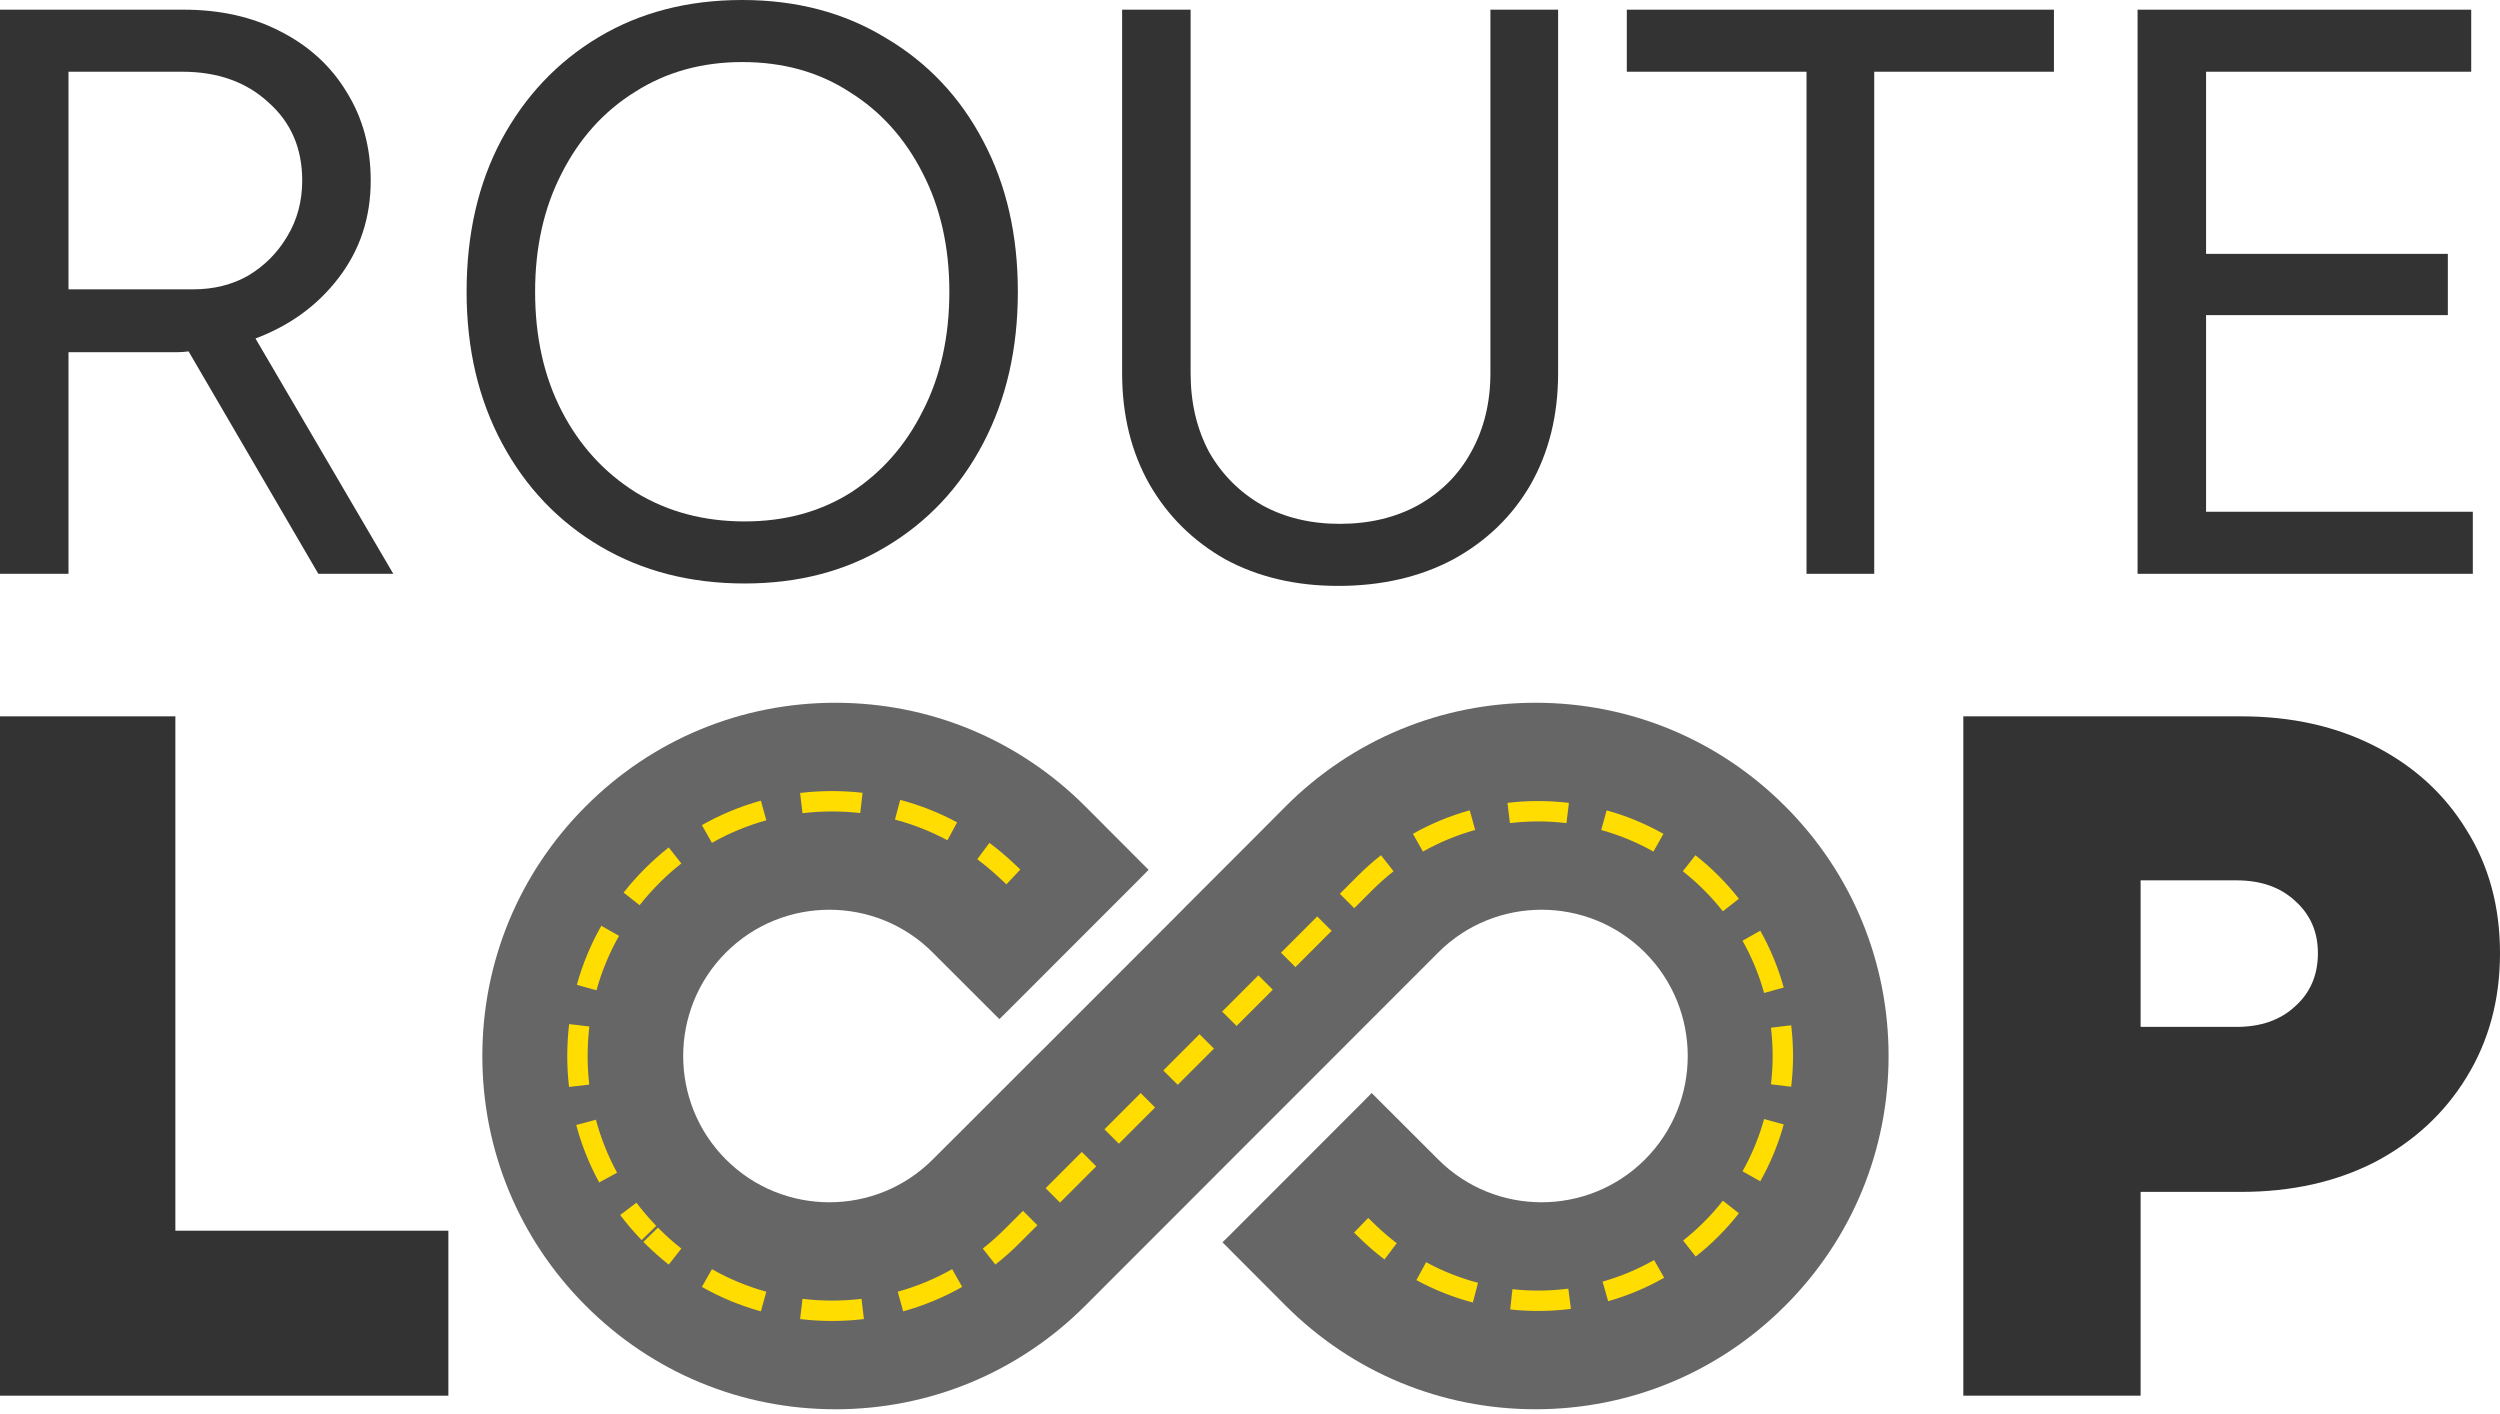
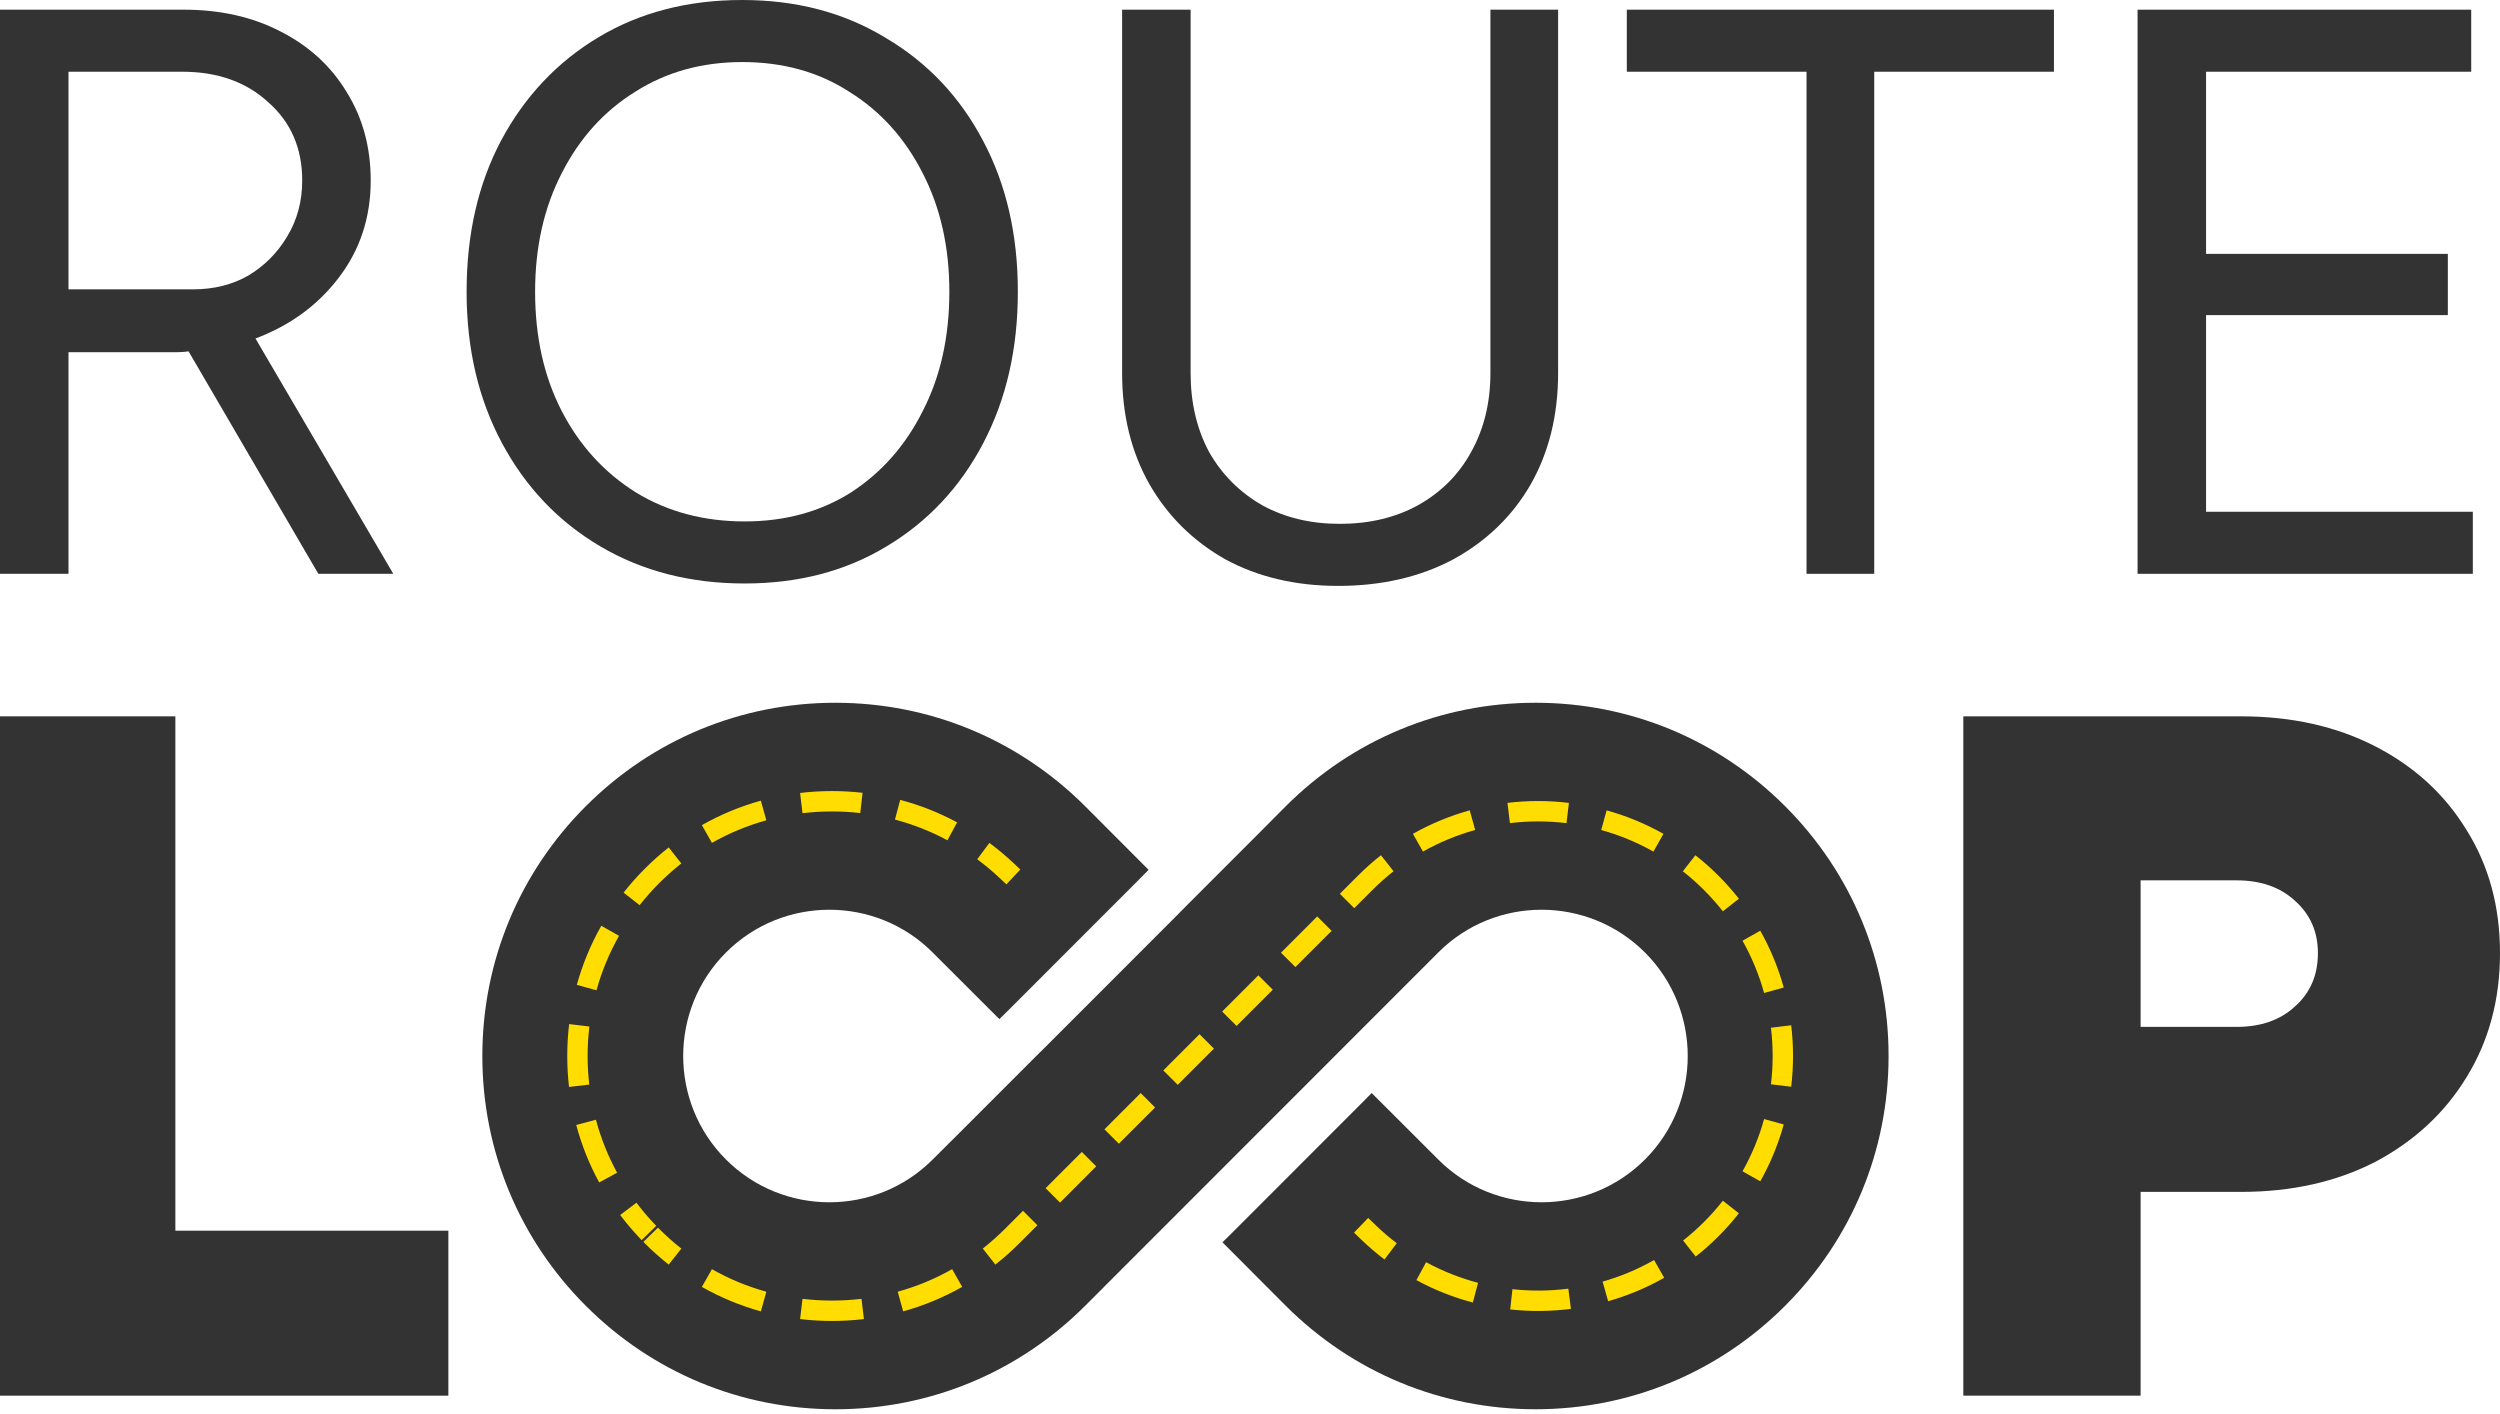
<svg xmlns="http://www.w3.org/2000/svg" width="368" height="208" viewBox="0 0 368 208" fill="none">
  <path d="M289 205.445V105.445H329.911C337.34 105.445 343.924 106.921 349.661 109.873C355.398 112.826 359.865 116.921 363.063 122.159C366.354 127.397 368 133.445 368 140.302C368 147.159 366.354 153.254 363.063 158.587C359.865 163.826 355.398 167.968 349.661 171.016C343.924 173.968 337.34 175.445 329.911 175.445H315.098V205.445H289ZM315.098 151.159H329.205C332.779 151.159 335.648 150.159 337.811 148.159C340.068 146.159 341.196 143.54 341.196 140.302C341.196 137.159 340.068 134.587 337.811 132.587C335.648 130.587 332.779 129.587 329.205 129.587H315.098V151.159Z" fill="#333333" />
  <path d="M0 205.445V105.445H25.814V181.159H66V205.445H0Z" fill="#333333" />
-   <path d="M277.999 155.444C277.999 169.329 272.59 182.388 262.774 192.209C252.957 202.031 239.906 207.443 226.028 207.443C212.15 207.443 199.099 202.031 189.263 192.209L179.947 182.868L181.314 181.52L200.562 162.261L201.91 160.894L211.707 170.677C220.08 179.074 233.747 179.074 242.14 170.677C250.534 162.281 250.533 148.607 242.14 140.21C233.748 131.814 220.082 131.814 211.707 140.21L159.736 192.211C149.9 202.033 136.849 207.445 122.971 207.445C109.093 207.445 96.041 202.033 86.226 192.211C76.409 182.388 71 169.331 71 155.445C71 141.559 76.409 128.501 86.226 118.68C96.042 108.858 109.093 103.446 122.971 103.446C136.849 103.446 149.9 108.858 159.736 118.68L169.071 128.04L167.724 129.407L148.475 148.666L147.109 150.014L137.292 140.211C133.115 136.013 127.591 133.914 122.086 133.914C116.561 133.914 111.056 136.013 106.86 140.211C98.468 148.608 98.468 162.282 106.86 170.678C115.252 179.074 128.919 179.075 137.293 170.678L142.047 165.941C142.067 165.902 142.105 165.883 142.124 165.864L152.538 155.444L153.905 154.096L173.153 134.837L174.501 133.47L184.914 123.05C184.933 123.031 184.953 122.993 184.991 122.973L189.264 118.679C199.1 108.856 212.151 103.445 226.029 103.445C239.907 103.445 252.959 108.856 262.774 118.679C272.591 128.501 277.999 141.558 277.999 155.444Z" fill="#666666" />
+   <path d="M277.999 155.444C277.999 169.329 272.59 182.388 262.773 192.209C252.957 202.031 239.906 207.443 226.028 207.443C212.15 207.443 199.099 202.031 189.263 192.209L179.947 182.868L181.314 181.52L200.562 162.261L201.91 160.894L211.707 170.677C220.08 179.074 233.747 179.074 242.14 170.677C250.534 162.281 250.533 148.607 242.14 140.21C233.748 131.814 220.082 131.814 211.707 140.21L159.736 192.211C149.9 202.033 136.849 207.445 122.971 207.445C109.093 207.445 96.041 202.033 86.226 192.211C76.409 182.388 71 169.331 71 155.445C71 141.559 76.409 128.501 86.226 118.68C96.042 108.858 109.093 103.446 122.971 103.446C136.849 103.446 149.9 108.858 159.736 118.68L169.071 128.04L167.724 129.407L148.475 148.666L147.109 150.014L137.292 140.211C133.115 136.013 127.591 133.914 122.086 133.914C116.561 133.914 111.056 136.013 106.86 140.211C98.468 148.608 98.468 162.282 106.86 170.678C115.252 179.074 128.919 179.075 137.293 170.678L142.047 165.941C142.067 165.902 142.105 165.883 142.124 165.864L152.538 155.444L153.905 154.096L173.153 134.837L174.501 133.47L184.914 123.05C184.933 123.031 184.953 122.993 184.991 122.973L189.264 118.679C199.1 108.856 212.151 103.445 226.029 103.445C239.907 103.445 252.959 108.856 262.774 118.679C272.591 128.501 277.999 141.558 277.999 155.444Z" fill="#333333" />
  <path d="M127.169 194.167C125.622 194.351 124.054 194.445 122.471 194.445C120.889 194.445 119.322 194.351 117.775 194.167L118.129 191.189C119.557 191.359 121.006 191.445 122.471 191.445C123.936 191.445 125.386 191.359 126.814 191.189L127.169 194.167ZM104.797 186.822C107.322 188.254 110.006 189.368 112.803 190.143L112.002 193.033C108.968 192.193 106.056 190.985 103.316 189.431L104.797 186.822ZM141.636 189.428C138.893 190.983 135.98 192.192 132.945 193.032L132.145 190.141C134.941 189.366 137.627 188.253 140.155 186.819L141.636 189.428ZM231.239 192.665C228.275 193.047 225.273 193.075 222.304 192.75L222.63 189.768C225.364 190.067 228.127 190.041 230.856 189.69L231.239 192.665ZM209.927 185.795C212.366 187.123 214.934 188.134 217.568 188.829L216.803 191.73C213.939 190.974 211.147 189.875 208.493 188.431L209.927 185.795ZM244.966 188.086C242.338 189.58 239.567 190.731 236.72 191.54L235.899 188.655C238.519 187.91 241.067 186.851 243.482 185.478L244.966 188.086ZM97.043 180.901C98.079 181.937 99.164 182.901 100.293 183.791L98.436 186.148C97.213 185.184 96.04 184.141 94.922 183.022L95.982 181.961L96.058 181.885L95.981 181.96L94.921 183.021L94.907 183.007L94.706 182.8L96.853 180.706L97.043 180.901ZM152.706 180.354L150.039 183.022C148.918 184.14 147.744 185.183 146.521 186.146L144.664 183.788C145.794 182.898 146.882 181.935 147.92 180.899L150.584 178.234L152.706 180.354ZM202.476 180.321C203.477 181.288 204.523 182.182 205.605 183.003L203.793 185.393C202.616 184.5 201.479 183.529 200.392 182.479L199.312 181.437L201.396 179.279L202.476 180.321ZM255.964 178.596C255.041 179.772 254.038 180.906 252.956 181.989C251.887 183.058 250.769 184.049 249.608 184.963L247.753 182.606C248.82 181.765 249.85 180.853 250.835 179.867C251.832 178.87 252.755 177.826 253.604 176.744L255.964 178.596ZM93.686 177.04C94.521 178.149 95.426 179.218 96.399 180.24L96.601 180.448L94.453 182.541L94.251 182.334L94.245 182.328L94.239 182.322C93.183 181.212 92.199 180.052 91.29 178.847L93.686 177.04ZM161.367 171.687L156.037 177.021L153.915 174.9L159.246 169.567L161.367 171.687ZM87.72 164.821C88.446 167.539 89.49 170.153 90.835 172.62L88.2 174.056C86.741 171.379 85.609 168.543 84.821 165.595L87.72 164.821ZM262.566 165.523C261.766 168.41 260.615 171.221 259.112 173.887L256.499 172.414C257.88 169.964 258.939 167.379 259.675 164.722L262.566 165.523ZM170.029 163.021L164.699 168.354L162.577 166.234L167.907 160.9L170.029 163.021ZM86.756 151.1C86.586 152.529 86.5 153.98 86.5 155.446L86.504 155.977C86.522 157.215 86.6 158.441 86.739 159.653L83.759 159.995C83.587 158.497 83.5 156.978 83.5 155.446C83.5 153.862 83.593 152.294 83.776 150.746L86.756 151.1ZM263.663 150.921C264.025 153.925 264.025 156.964 263.663 159.967L260.685 159.609C261.018 156.843 261.018 154.045 260.685 151.28L263.663 150.921ZM178.691 154.354L173.361 159.687L171.239 157.567L176.569 152.234L178.691 154.354ZM187.354 145.687L182.023 151.021L179.901 148.9L185.231 143.567L187.354 145.687ZM259.112 137.001C260.615 139.667 261.766 142.478 262.566 145.365L259.675 146.167C258.939 143.51 257.88 140.925 256.499 138.474L259.112 137.001ZM91.12 137.755C89.688 140.283 88.576 142.969 87.802 145.769L84.91 144.97C85.75 141.933 86.957 139.017 88.511 136.276L91.12 137.755ZM196.016 137.021L190.685 142.354L188.563 140.234L193.894 134.9L196.016 137.021ZM249.566 125.892C250.742 126.815 251.874 127.817 252.956 128.9C254.038 129.982 255.041 131.116 255.964 132.292L253.604 134.144C252.755 133.062 251.832 132.018 250.835 131.021C249.838 130.024 248.795 129.1 247.714 128.251L249.566 125.892ZM205.132 128.248C204.051 129.098 203.009 130.022 202.013 131.02L199.347 133.687L197.225 131.567L199.891 128.9C200.972 127.817 202.104 126.813 203.278 125.89L205.132 128.248ZM97.041 129.991C96.005 131.028 95.041 132.115 94.15 133.245L91.793 131.389C92.757 130.165 93.801 128.99 94.92 127.87L97.041 129.991ZM145.639 124.073C146.836 124.963 147.991 125.927 149.097 126.961L150.192 127.987L148.143 130.177L147.048 129.153C146.024 128.195 144.956 127.304 143.85 126.482L145.639 124.073ZM100.292 127.099C99.304 127.878 98.35 128.714 97.434 129.605L97.042 129.99L94.921 127.869C96.039 126.75 97.212 125.707 98.435 124.743L100.292 127.099ZM236.498 119.285C239.385 120.087 242.195 121.238 244.859 122.741L243.386 125.355C240.936 123.973 238.352 122.913 235.696 122.176L236.498 119.285ZM217.147 122.172C214.492 122.909 211.908 123.968 209.459 125.351L207.983 122.739C210.648 121.234 213.459 120.082 216.346 119.281L217.147 122.172ZM112.803 120.748C110.006 121.523 107.322 122.636 104.797 124.069L103.316 121.46C106.056 119.906 108.968 118.697 112.002 117.857L112.803 120.748ZM132.507 117.74C135.422 118.512 138.23 119.62 140.885 121.049L139.463 123.691C137.016 122.373 134.428 121.352 131.74 120.641L132.507 117.74ZM221.9 118.184C224.903 117.822 227.942 117.823 230.944 118.186L230.585 121.164C227.821 120.83 225.023 120.83 222.259 121.162L221.9 118.184ZM122.471 116.446C123.985 116.446 125.486 116.531 126.969 116.699L126.63 119.68C125.261 119.524 123.873 119.446 122.471 119.446C121.006 119.446 119.557 119.532 118.129 119.701L117.774 116.723C119.321 116.539 120.888 116.446 122.471 116.446Z" fill="#FFDD00" />
  <path d="M314.65 84.465V1.424H363.763V10.558H324.733V37.369H360.322V46.385H324.733V75.331H364V84.465H314.65Z" fill="#333333" />
  <path d="M265.921 84.465V10.558H239.466V1.424H302.341V10.558H275.886V84.465H265.921Z" fill="#333333" />
  <path d="M196.968 86.245C190.72 86.245 185.184 84.94 180.36 82.33C175.614 79.641 171.897 75.963 169.208 71.297C166.519 66.552 165.175 61.095 165.175 54.926V1.424H175.258V54.926C175.258 59.276 176.168 63.151 177.987 66.552C179.885 69.874 182.495 72.483 185.817 74.382C189.138 76.201 192.934 77.11 197.205 77.11C201.555 77.11 205.391 76.201 208.712 74.382C212.113 72.483 214.723 69.874 216.542 66.552C218.44 63.151 219.389 59.276 219.389 54.926V1.424H229.354V54.926C229.354 61.095 228.01 66.552 225.321 71.297C222.632 75.963 218.835 79.641 213.932 82.33C209.029 84.94 203.374 86.245 196.968 86.245Z" fill="#333333" />
  <path d="M109.612 85.889C101.624 85.889 94.546 84.07 88.377 80.432C82.208 76.794 77.384 71.732 73.904 65.247C70.424 58.762 68.684 51.328 68.684 42.944C68.684 34.482 70.385 27.048 73.786 20.642C77.265 14.157 82.05 9.095 88.14 5.457C94.23 1.819 101.268 0 109.256 0C117.244 0 124.283 1.859 130.372 5.576C136.541 9.214 141.326 14.275 144.727 20.76C148.128 27.166 149.828 34.561 149.828 42.944C149.828 51.328 148.128 58.762 144.727 65.247C141.326 71.732 136.581 76.794 130.491 80.432C124.48 84.07 117.521 85.889 109.612 85.889ZM109.612 76.754C115.544 76.754 120.763 75.331 125.271 72.483C129.779 69.557 133.299 65.563 135.829 60.502C138.439 55.44 139.744 49.588 139.744 42.944C139.744 36.38 138.439 30.567 135.829 25.506C133.22 20.365 129.621 16.371 125.034 13.524C120.526 10.598 115.267 9.135 109.256 9.135C103.325 9.135 98.065 10.598 93.478 13.524C88.891 16.371 85.293 20.365 82.683 25.506C80.073 30.567 78.768 36.38 78.768 42.944C78.768 49.588 80.073 55.44 82.683 60.502C85.293 65.563 88.931 69.557 93.597 72.483C98.263 75.331 103.601 76.754 109.612 76.754Z" fill="#333333" />
  <path d="M0 84.465V1.424H27.048C32.426 1.424 37.171 2.491 41.283 4.627C45.475 6.762 48.718 9.728 51.011 13.524C53.384 17.32 54.57 21.67 54.57 26.573C54.57 32.03 52.988 36.815 49.825 40.928C46.74 44.961 42.667 47.927 37.606 49.825L57.892 84.465H46.859L27.76 51.723C27.206 51.802 26.652 51.842 26.099 51.842C25.545 51.842 24.992 51.842 24.438 51.842H10.084V84.465H0ZM10.084 42.589H28.471C31.477 42.589 34.166 41.916 36.538 40.572C38.911 39.148 40.809 37.25 42.233 34.877C43.735 32.426 44.486 29.658 44.486 26.573C44.486 21.828 42.826 17.992 39.504 15.066C36.261 12.061 32.03 10.558 26.811 10.558H10.084V42.589Z" fill="#333333" />
</svg>
